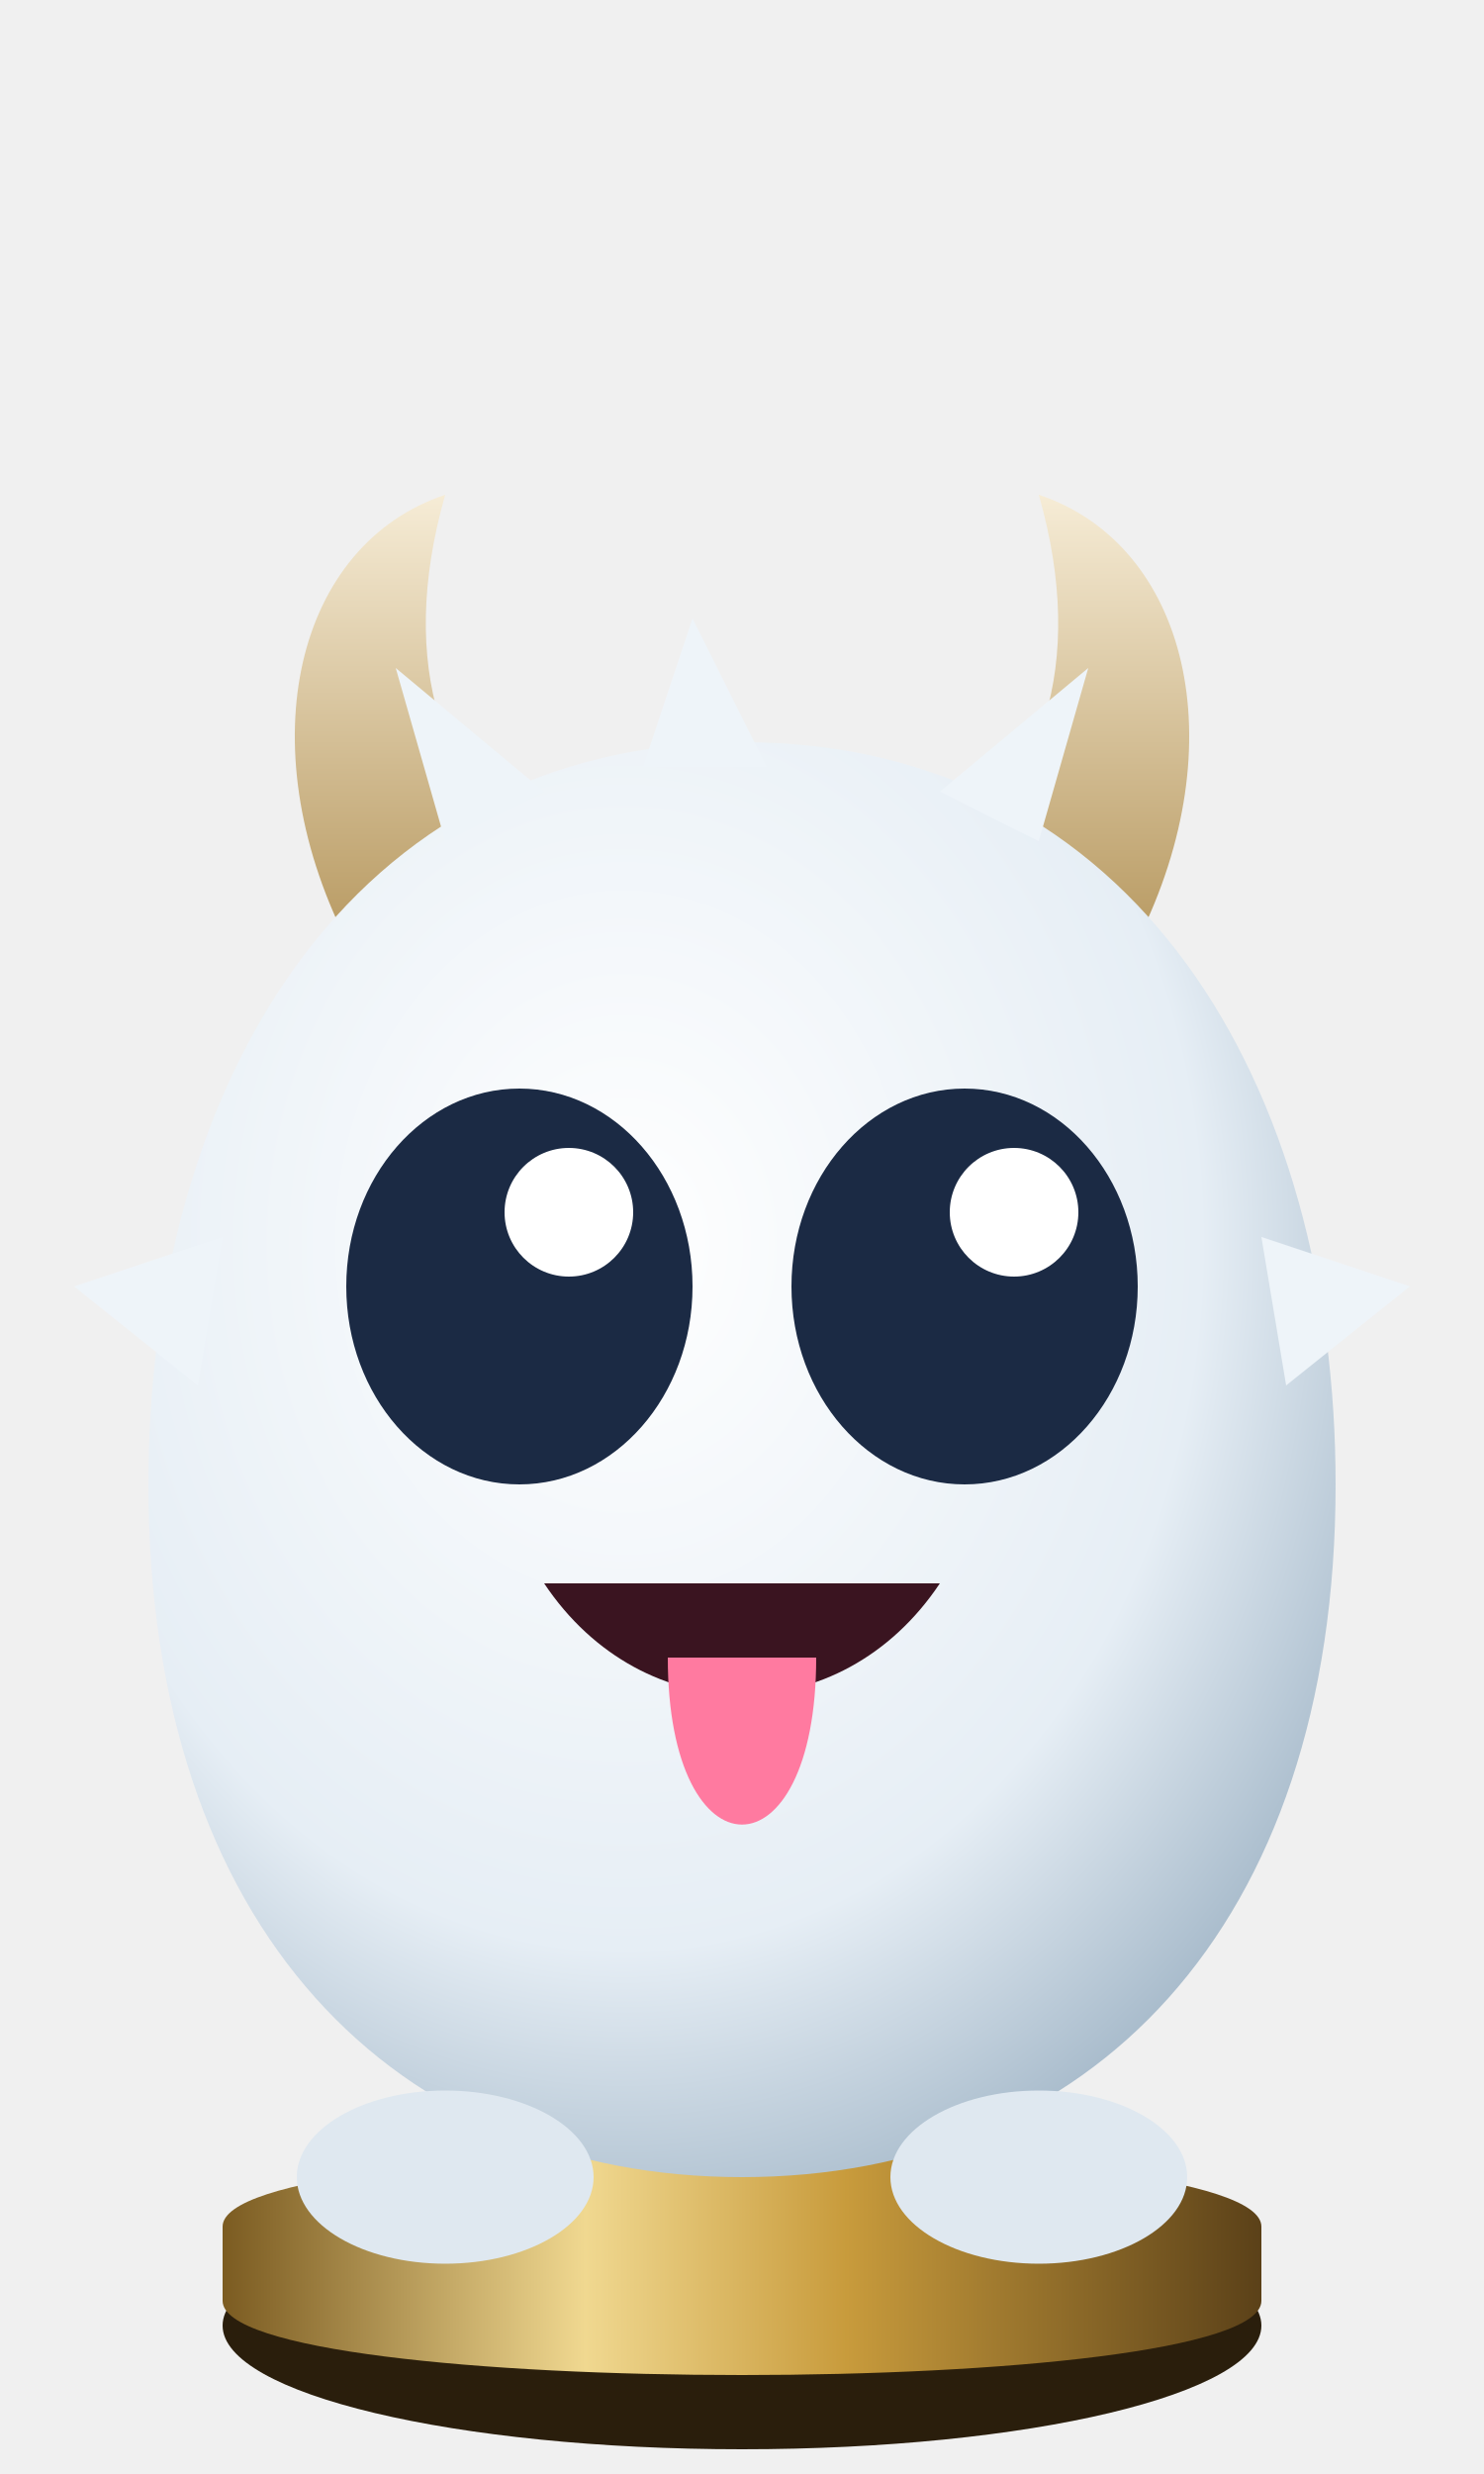
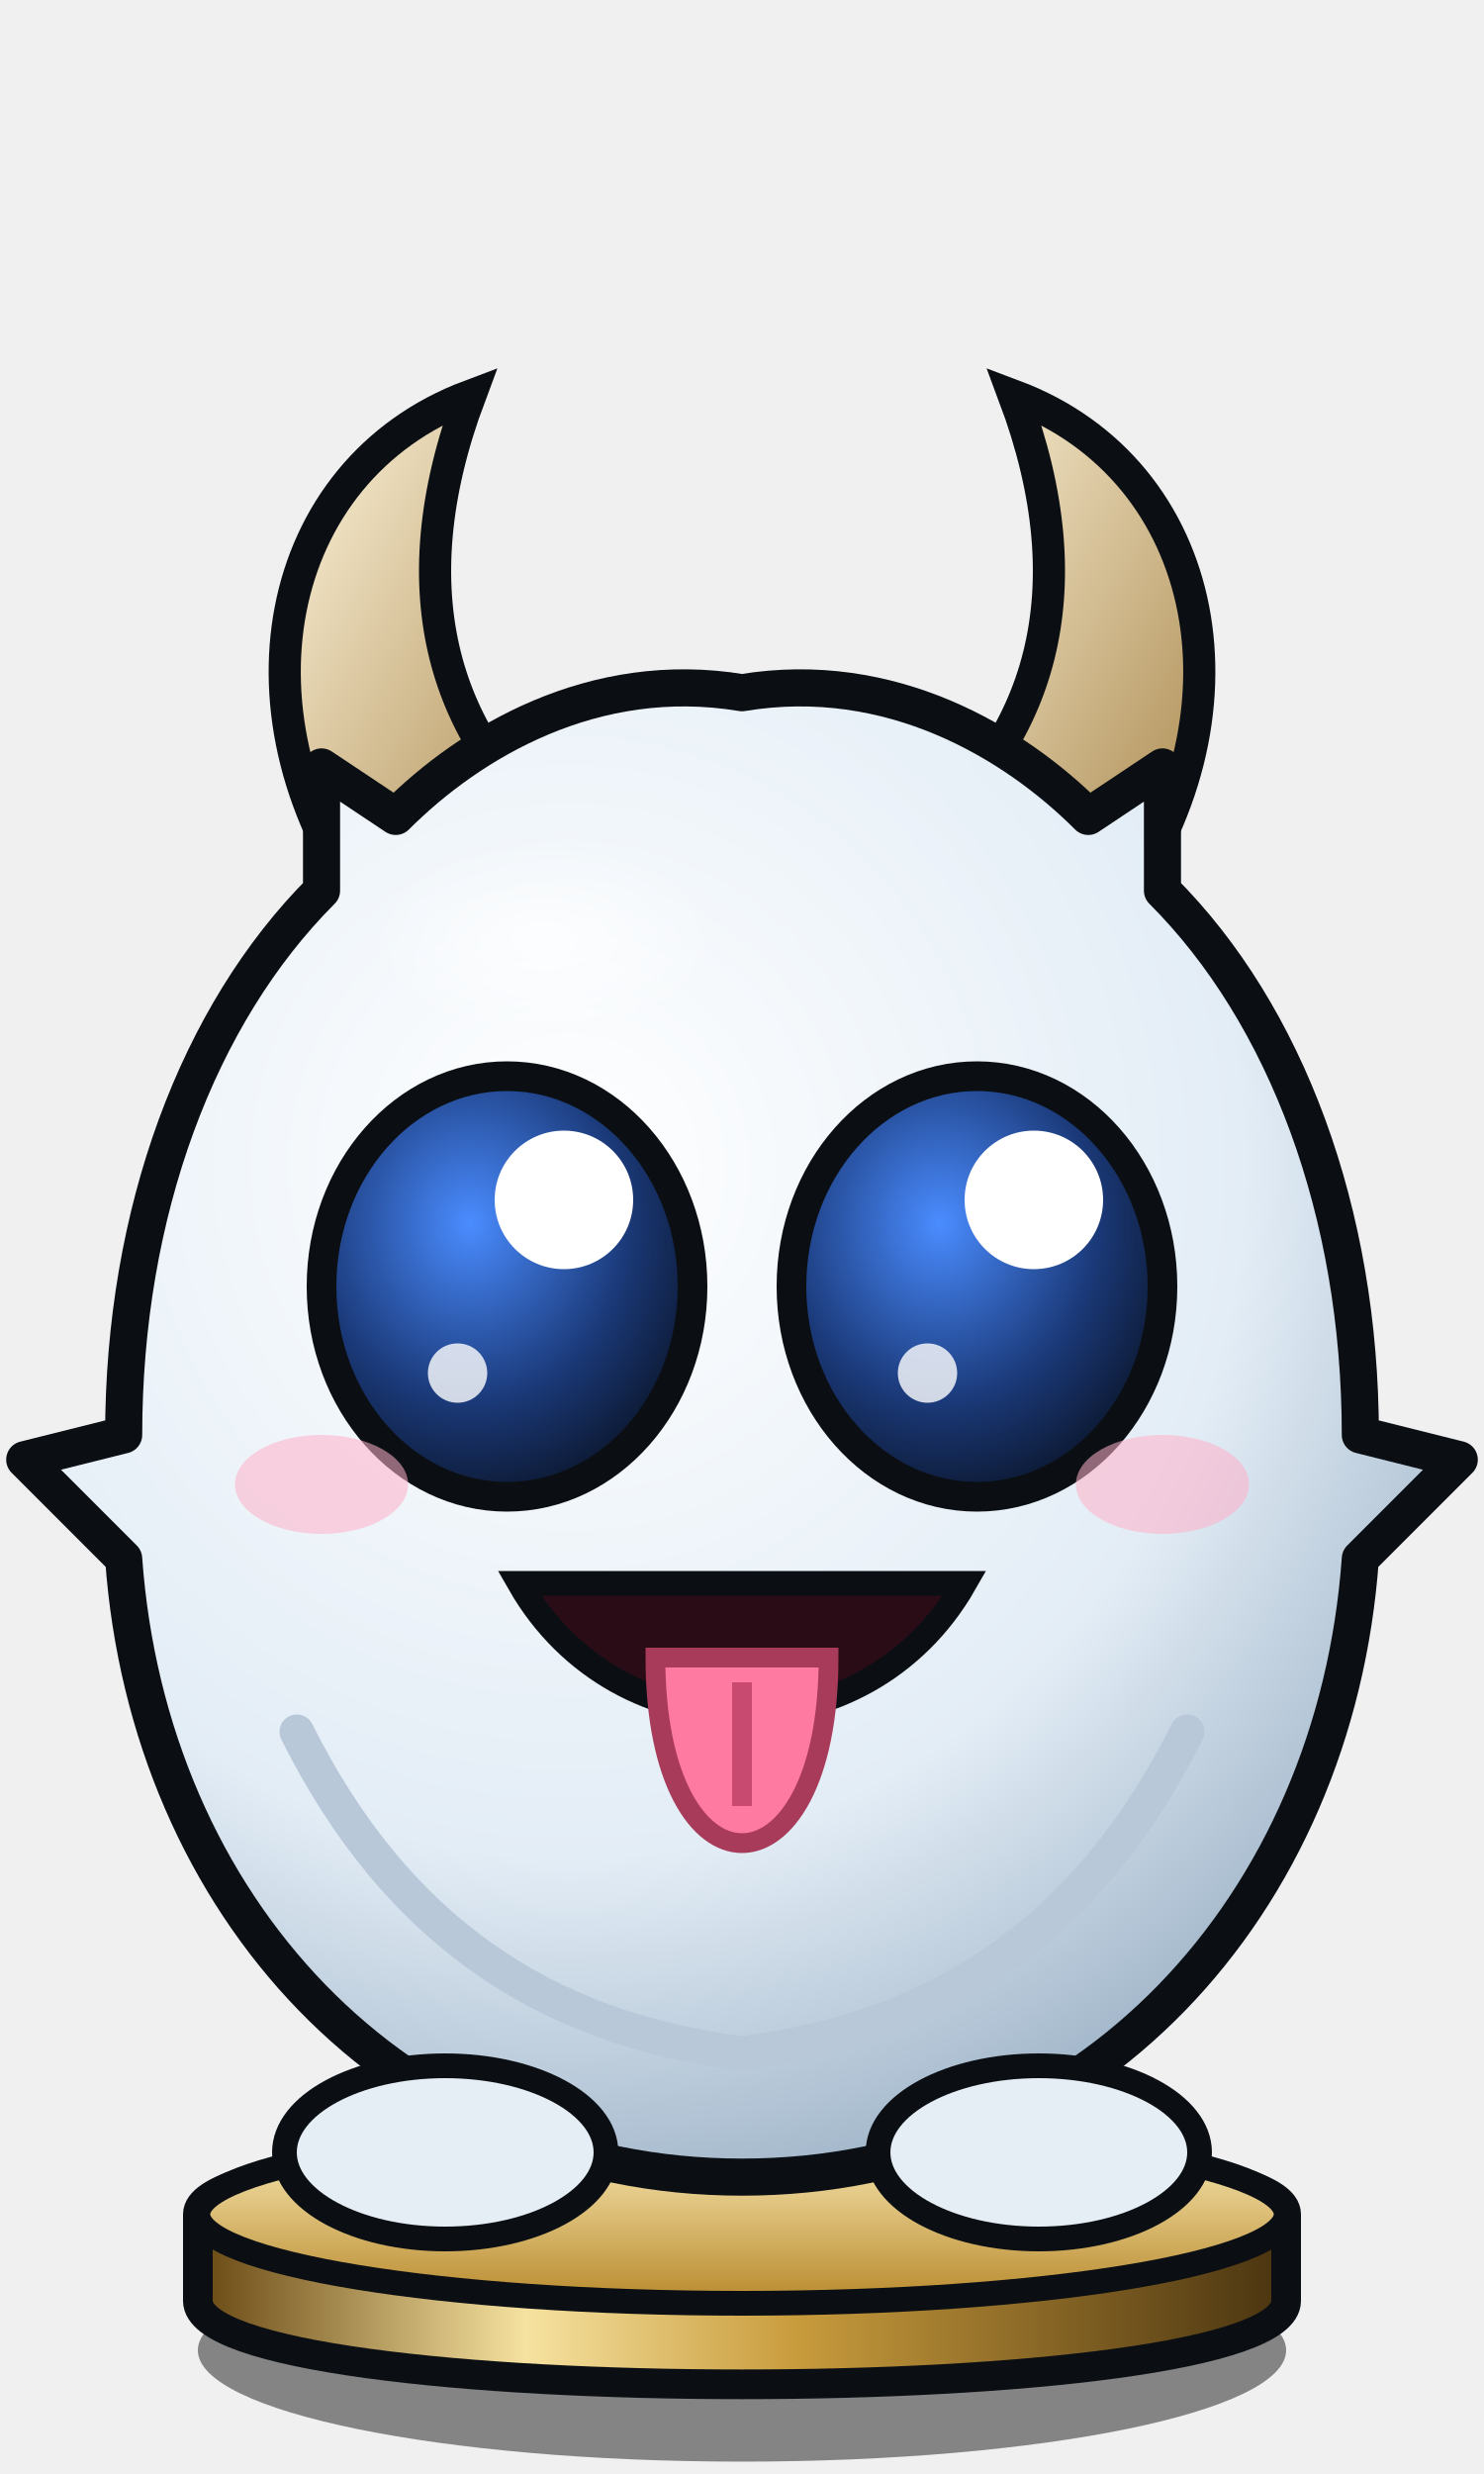
<svg xmlns="http://www.w3.org/2000/svg" viewBox="0 0 60 100">
  <defs>
    <linearGradient id="gold" x1="0" y1="0" x2="1" y2="0">
-       <stop offset="0" stop-color="#7a5a20" />
-       <stop offset=".35" stop-color="#f0d890" />
-       <stop offset=".6" stop-color="#c89b3c" />
-       <stop offset="1" stop-color="#5a4018" />
+       <stop offset="0" stop-color="#6a4a14" />
+       <stop offset=".3" stop-color="#f6e2a0" />
+       <stop offset=".55" stop-color="#c89b3c" />
+       <stop offset="1" stop-color="#4a3410" />
    </linearGradient>
-     <radialGradient id="fur" cx="40%" cy="35%" r="70%">
+     <linearGradient id="goldTop" x1="0" y1="0" x2="0" y2="1">
+       <stop offset="0" stop-color="#fff2c0" />
+       <stop offset="1" stop-color="#b8892c" />
+     </linearGradient>
+     <radialGradient id="shine" cx="50%" cy="50%" r="50%">
+       <stop offset="0" stop-color="#fff" stop-opacity=".9" />
+       <stop offset="1" stop-color="#fff" stop-opacity="0" />
+     </radialGradient>
+     <radialGradient id="fur" cx="38%" cy="32%" r="72%">
      <stop offset="0" stop-color="#ffffff" />
-       <stop offset=".7" stop-color="#e6eef5" />
-       <stop offset="1" stop-color="#a9bccc" />
+       <stop offset=".65" stop-color="#e3edf6" />
+       <stop offset="1" stop-color="#9fb4c8" />
    </radialGradient>
-     <linearGradient id="horn" x1="0" y1="0" x2="0" y2="1">
-       <stop offset="0" stop-color="#f6ecd6" />
-       <stop offset="1" stop-color="#b89a62" />
+     <linearGradient id="horn" x1="0" y1="0" x2="1" y2="1">
+       <stop offset="0" stop-color="#fff6de" />
+       <stop offset="1" stop-color="#a8864a" />
    </linearGradient>
+     <radialGradient id="iris" cx="40%" cy="35%" r="70%">
+       <stop offset="0" stop-color="#4a8cff" />
+       <stop offset=".6" stop-color="#1b3a7a" />
+       <stop offset="1" stop-color="#0a1428" />
+     </radialGradient>
  </defs>
-   <ellipse cx="30" cy="94" rx="21" ry="5" fill="#2a1e0c" />
-   <path d="M9 90 C9 86 51 86 51 90 L51 93 C51 97 9 97 9 93 Z" fill="url(#gold)" />
-   <path d="M14 38 C10 30 12 22 18 20 C16 27 18 32 22 35 Z" fill="url(#horn)" />
-   <path d="M46 38 C50 30 48 22 42 20 C44 27 42 32 38 35 Z" fill="url(#horn)" />
-   <path d="M30 30 C46 30 54 44 54 60 C54 78 44 88 30 88 C16 88 6 78 6 60 C6 44 14 30 30 30 Z" fill="url(#fur)" />
-   <path d="M8 56 L3 52 L9 50 Z M52 56 L57 52 L51 50 Z M18 34 L16 27 L22 32 Z M42 34 L44 27 L38 32 Z M26 31 L28 25 L31 31 Z" fill="#eef4f9" />
-   <ellipse cx="21" cy="52" rx="7" ry="8" fill="#1b2a44" />
-   <ellipse cx="39" cy="52" rx="7" ry="8" fill="#1b2a44" />
-   <circle cx="23" cy="49" r="2.6" fill="#fff" />
-   <circle cx="41" cy="49" r="2.6" fill="#fff" />
-   <path d="M22 64 C26 70 34 70 38 64 Z" fill="#3a1420" />
-   <path d="M27 67 C27 76 33 76 33 67 Z" fill="#ff7aa0" />
-   <ellipse cx="18" cy="88" rx="6" ry="3.5" fill="#dfe8f0" />
-   <ellipse cx="42" cy="88" rx="6" ry="3.5" fill="#dfe8f0" />
+   <ellipse cx="30" cy="95" rx="22" ry="4.5" fill="#000" opacity=".45" />
+   <path d="M8 89.5 C8 85.5 52 85.5 52 89.5 V93 C52 97.5 8 97.5 8 93 Z" fill="url(#gold)" stroke="#0b0f14" stroke-width="1.2" />
+   <ellipse cx="30" cy="89.5" rx="22" ry="3.6" fill="url(#goldTop)" stroke="#0b0f14" stroke-width="1" />
+   <path d="M15 37 C9 29 11 19 19 16 C16 24 18 30 23 34 Z" fill="url(#horn)" stroke="#0b0f14" stroke-width="1.3" />
+   <path d="M45 37 C51 29 49 19 41 16 C44 24 42 30 37 34 Z" fill="url(#horn)" stroke="#0b0f14" stroke-width="1.3" />
+   <path d="M30 28 C36 27 41 30 44 33 L47 31 L47 36 C52 41 55 49 55 58 L59 59 L55 63 C54 77 44 88 30 88 C16 88 6 77 5 63 L1 59 L5 58 C5 49 8 41 13 36 L13 31 L16 33 C19 30 24 27 30 28 Z" fill="url(#fur)" stroke="#0b0f14" stroke-width="1.5" stroke-linejoin="round" />
+   <path d="M12 70 C16 78 22 82 30 83 M48 70 C44 78 38 82 30 83" fill="none" stroke="#b8c8d8" stroke-width="1.4" stroke-linecap="round" />
+   <ellipse cx="20.5" cy="52" rx="7.5" ry="8.5" fill="url(#iris)" stroke="#0b0f14" stroke-width="1.2" />
+   <ellipse cx="39.5" cy="52" rx="7.5" ry="8.5" fill="url(#iris)" stroke="#0b0f14" stroke-width="1.2" />
+   <circle cx="22.8" cy="48.5" r="2.8" fill="#fff" />
+   <circle cx="41.8" cy="48.5" r="2.8" fill="#fff" />
+   <circle cx="18.5" cy="55.5" r="1.2" fill="#fff" opacity=".8" />
+   <circle cx="37.5" cy="55.5" r="1.2" fill="#fff" opacity=".8" />
+   <path d="M21 64 C25 71 35 71 39 64 Z" fill="#2a0c16" stroke="#0b0f14" stroke-width="1" />
+   <path d="M26.5 67 C26.5 77 33.5 77 33.5 67 Z" fill="#ff7aa0" stroke="#a83a5a" stroke-width=".8" />
+   <path d="M30 68 V73" stroke="#c84a70" stroke-width=".8" />
+   <ellipse cx="13" cy="60" rx="3.5" ry="2" fill="#ffb0c8" opacity=".55" />
+   <ellipse cx="47" cy="60" rx="3.5" ry="2" fill="#ffb0c8" opacity=".55" />
+   <ellipse cx="18" cy="87" rx="6.5" ry="3.5" fill="#e6eef5" stroke="#0b0f14" stroke-width="1" />
+   <ellipse cx="42" cy="87" rx="6.5" ry="3.5" fill="#e6eef5" stroke="#0b0f14" stroke-width="1" />
+   <ellipse cx="22" cy="38" rx="7" ry="4" fill="url(#shine)" opacity=".8" />
</svg>
